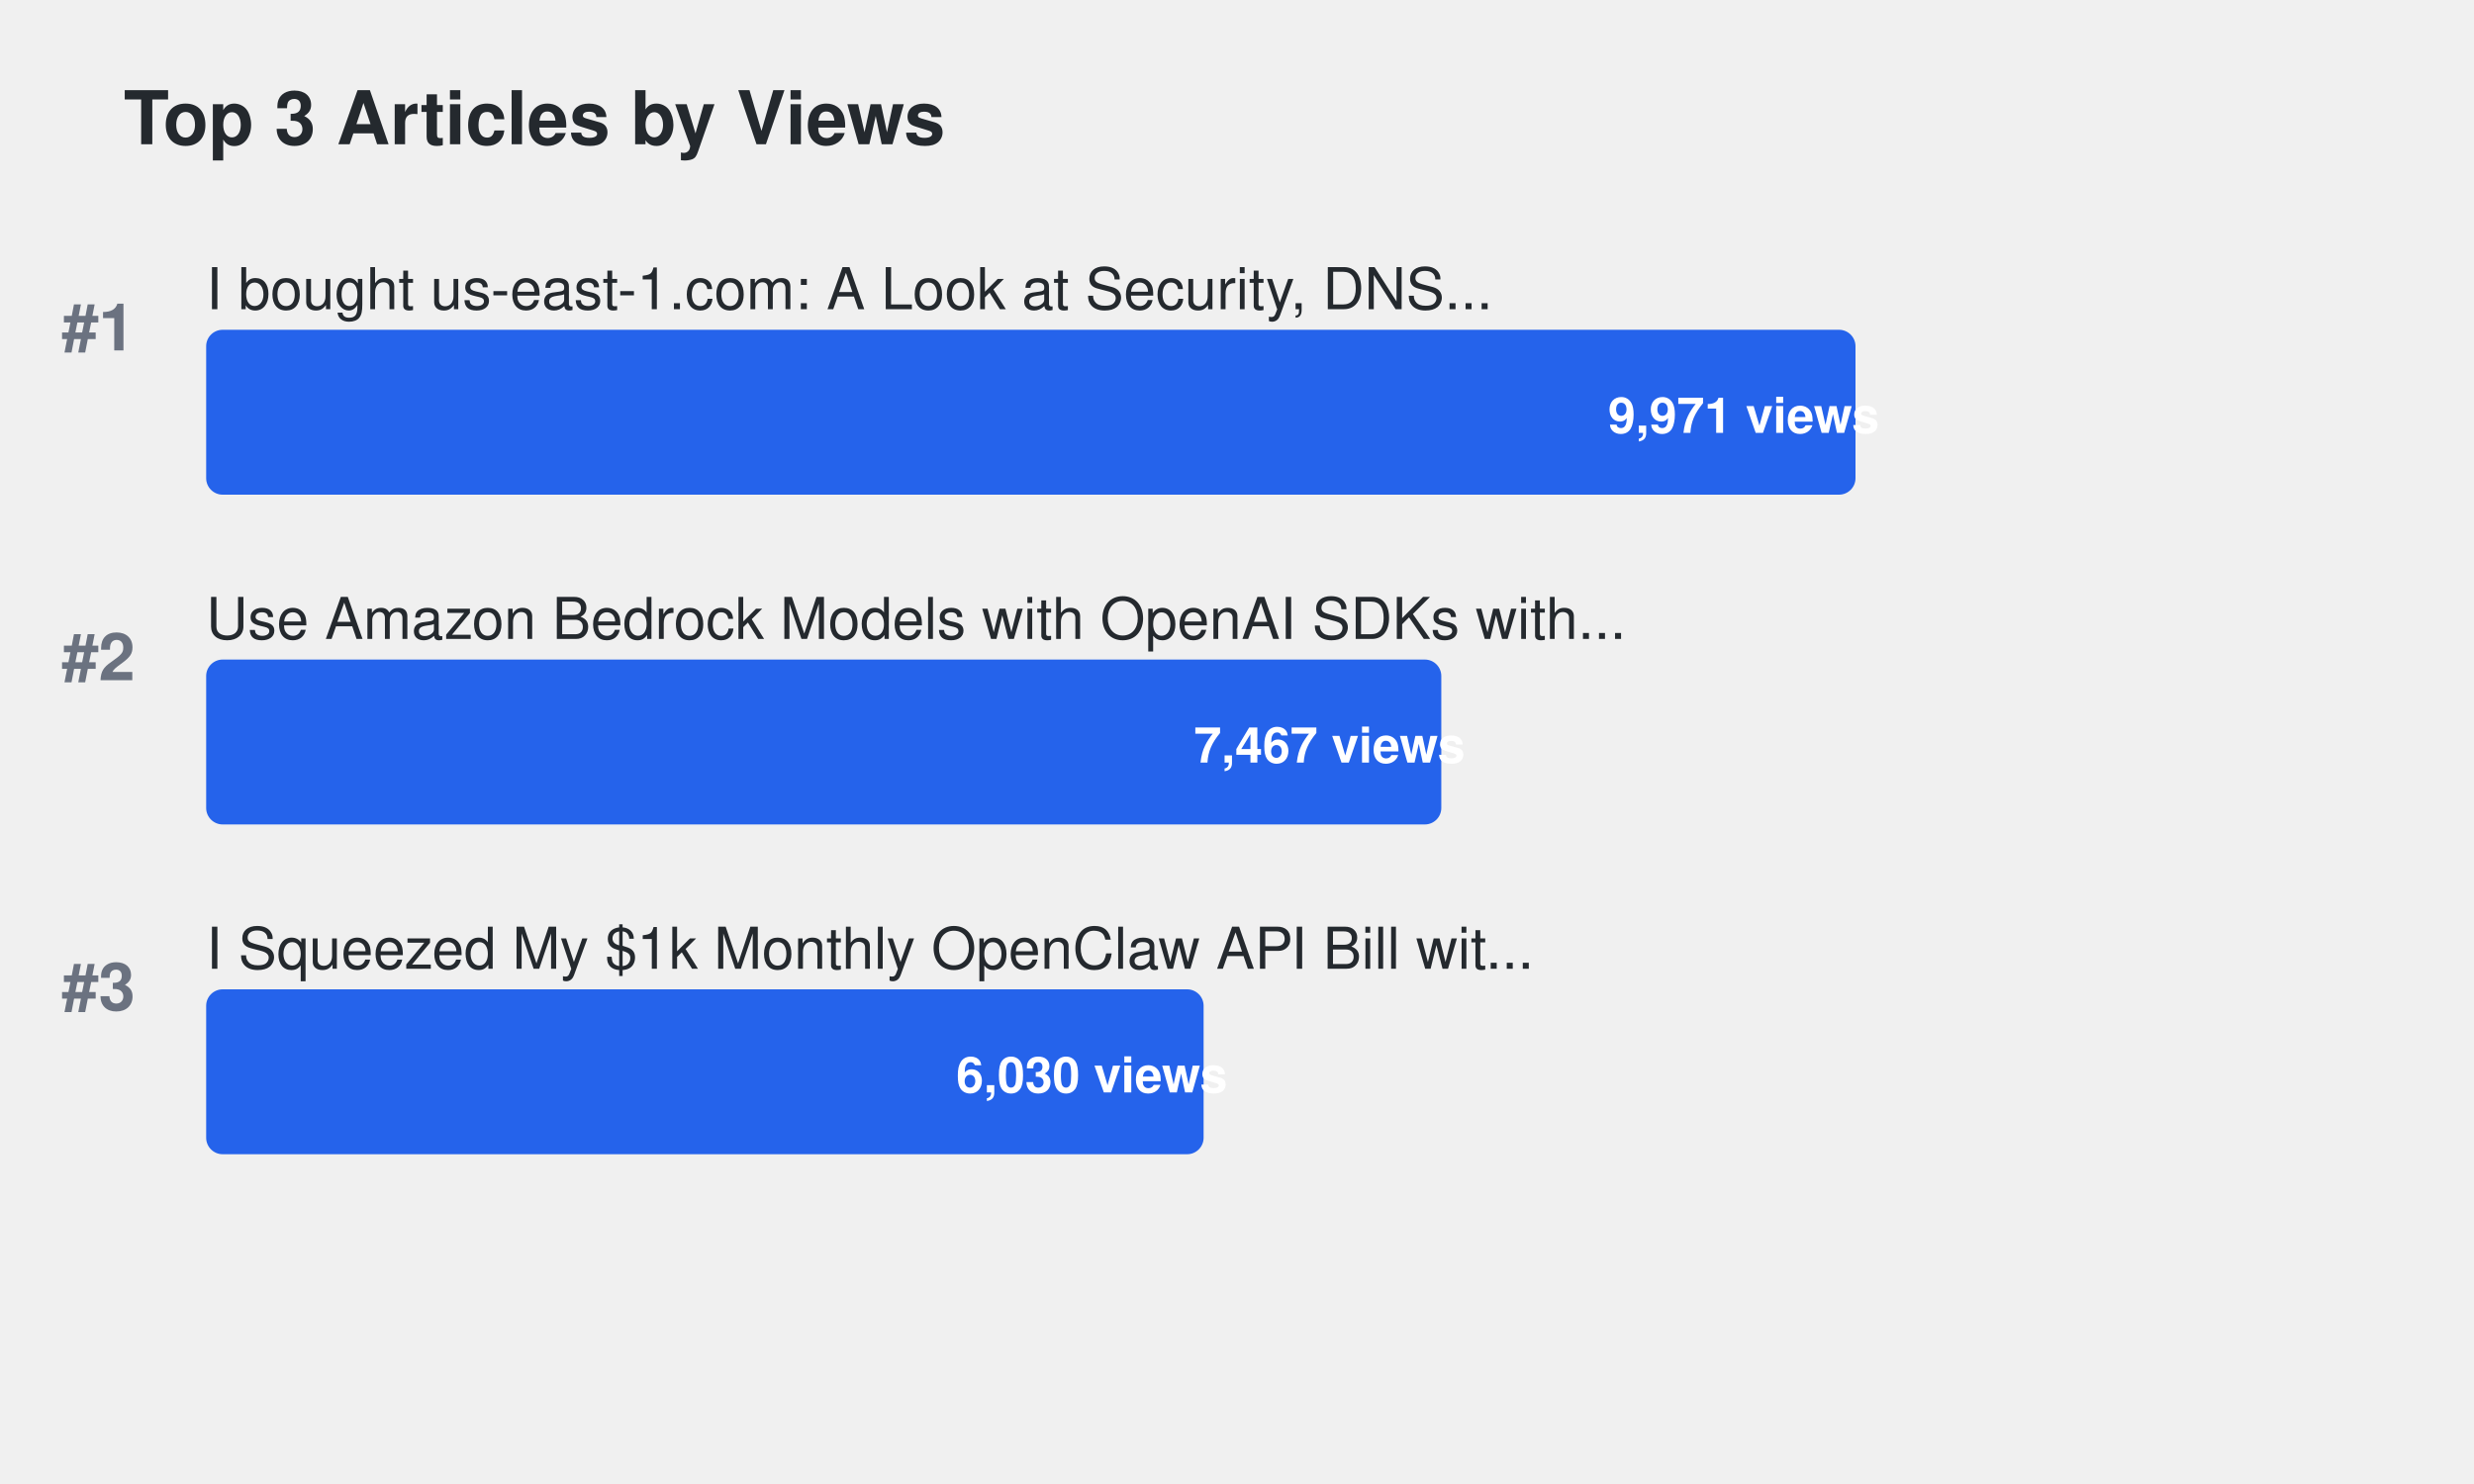
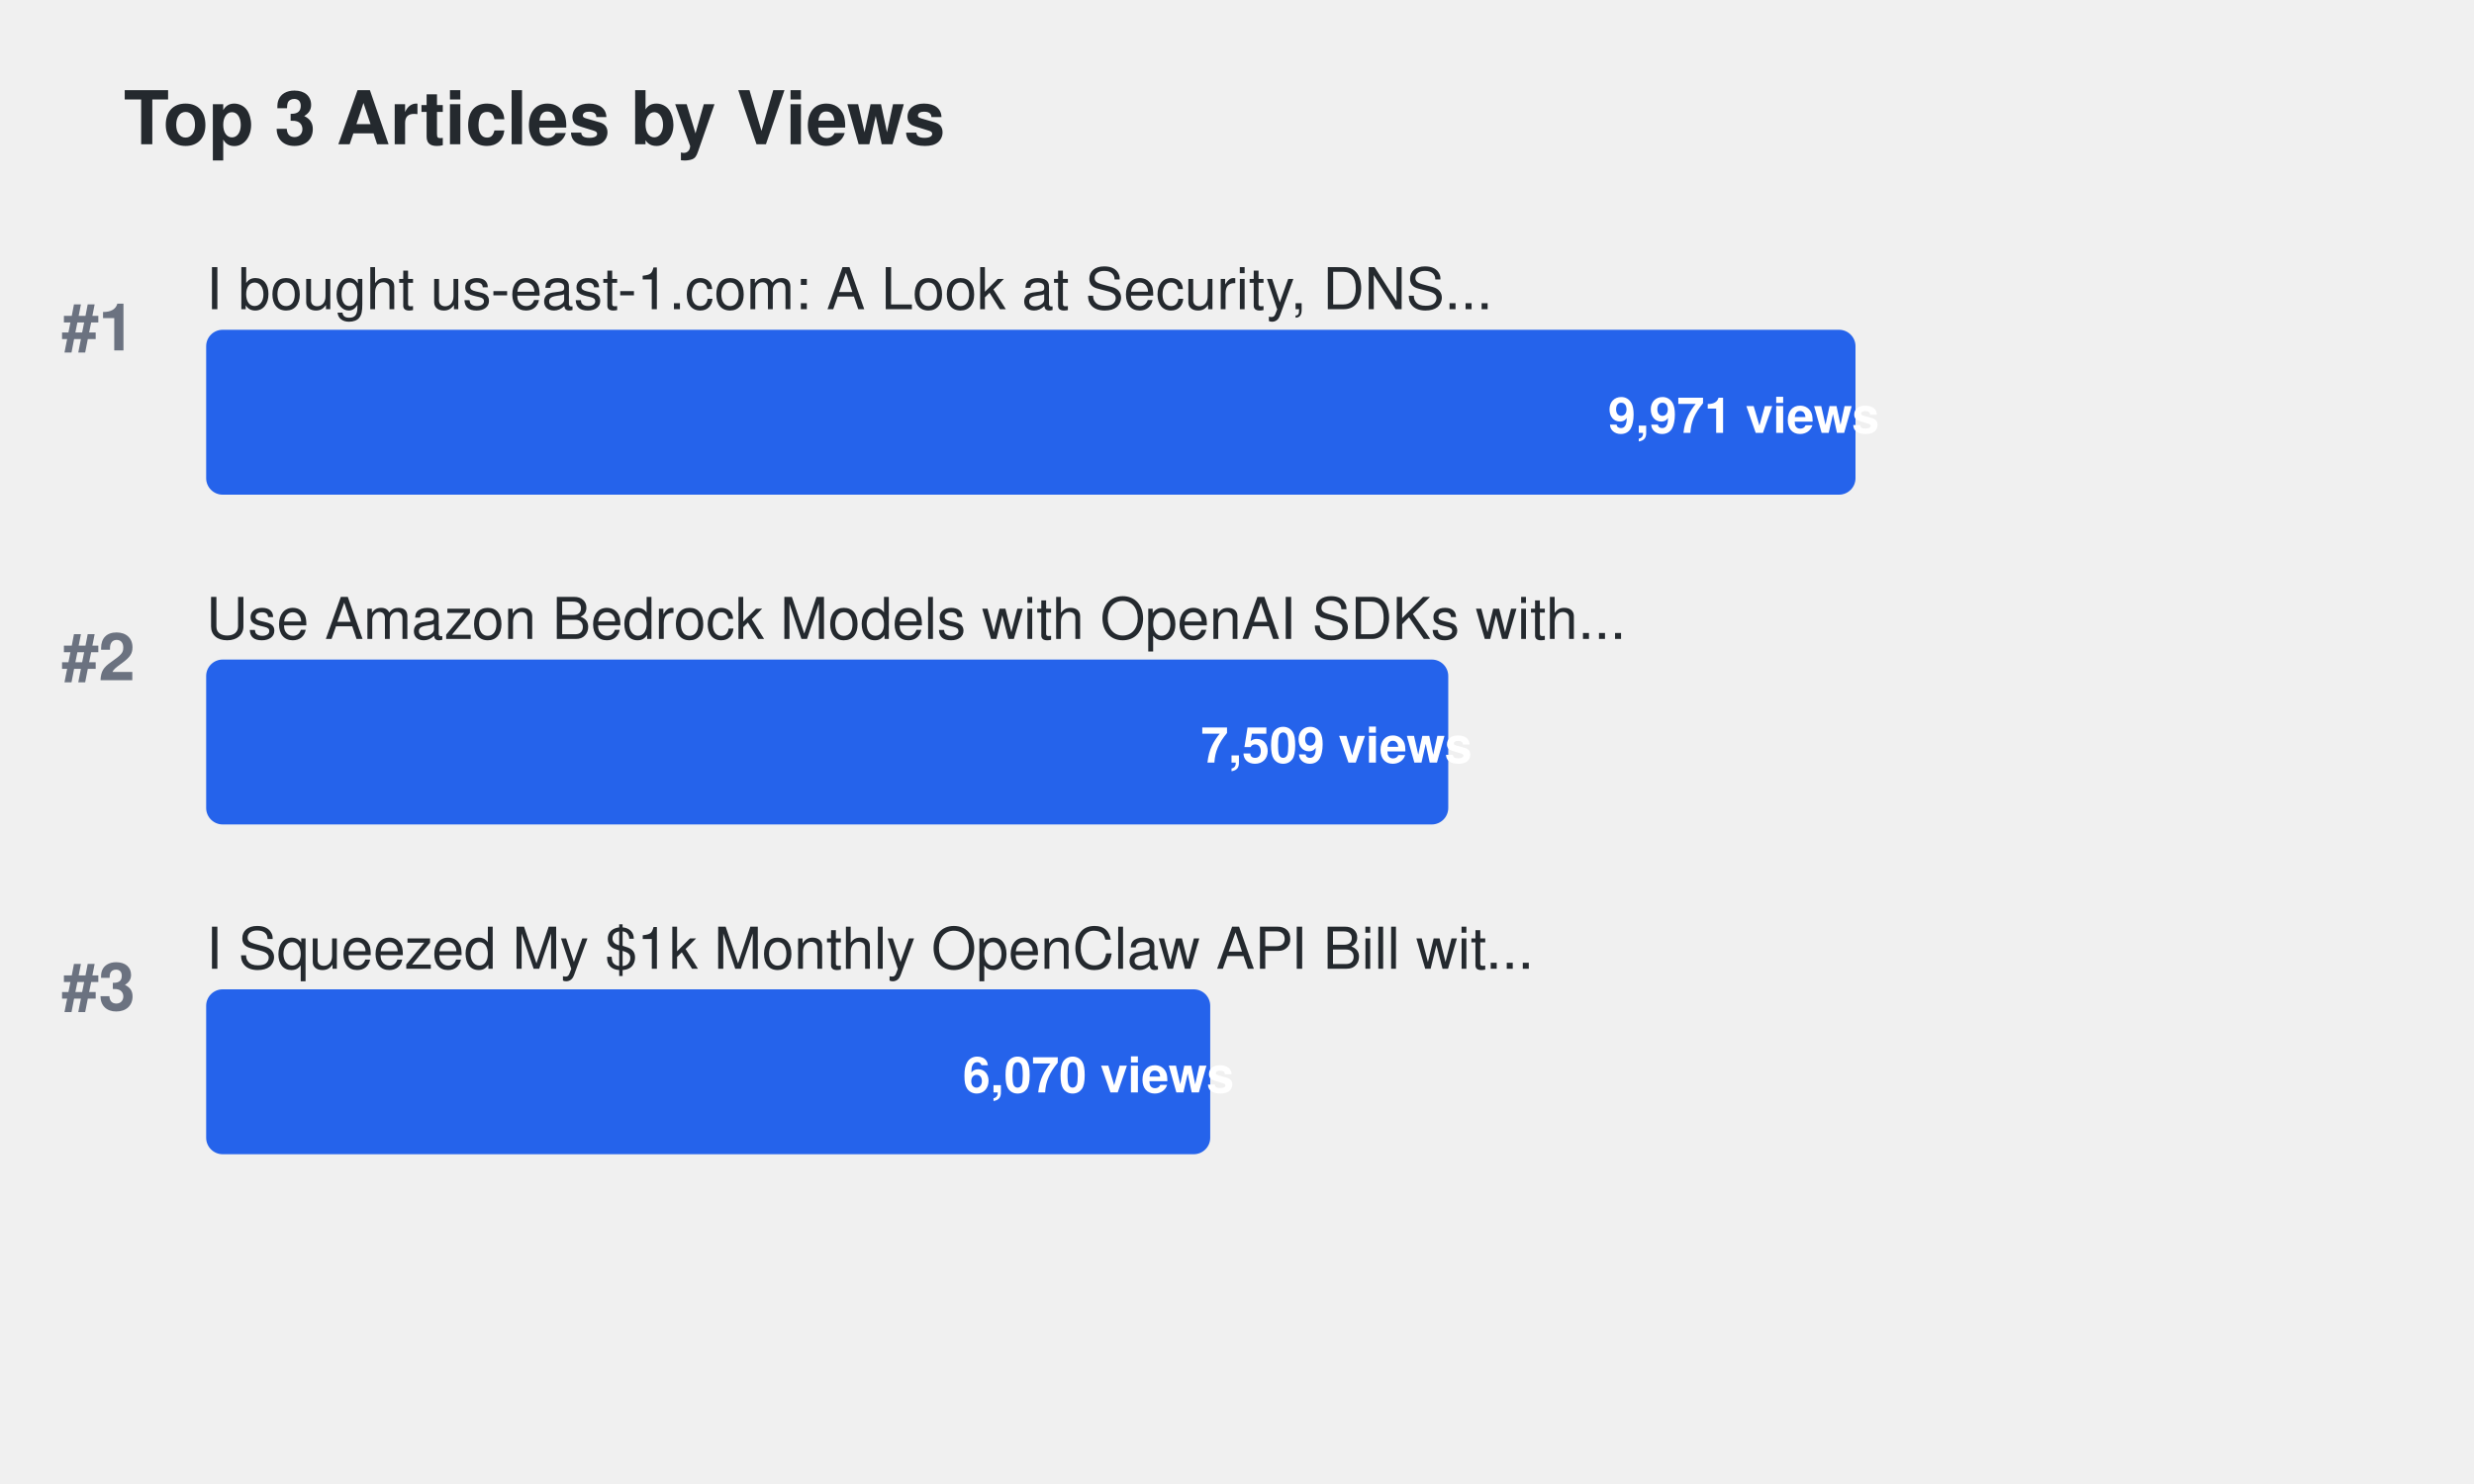
<svg xmlns="http://www.w3.org/2000/svg" width="600" height="360">
  <defs>
    <style>
.title { font-family: -apple-system, BlinkMacSystemFont, "Segoe UI", Helvetica, Arial, sans-serif; font-size: 18px; font-weight: 600; fill: #24292e; }
.article-title { font-family: -apple-system, BlinkMacSystemFont, "Segoe UI", Helvetica, Arial, sans-serif; font-size: 14px; font-weight: 500; fill: #24292e; }
.metric-value { font-family: -apple-system, BlinkMacSystemFont, "Segoe UI", Helvetica, Arial, sans-serif; font-size: 12px; font-weight: 600; fill: #ffffff; }
.rank { font-family: -apple-system, BlinkMacSystemFont, "Segoe UI", Helvetica, Arial, sans-serif; font-size: 16px; font-weight: 700; fill: #6b7280; }
.bar { rx: 4; ry: 4; }
.bar:hover { opacity: 0.8; cursor: pointer; }
a { text-decoration: none; }
a:hover .article-title { fill: #0969da; text-decoration: underline; }
a:hover .bar { opacity: 0.9; }
</style>
  </defs>
  <text x="30" y="35" class="title">Top 3 Articles by Views</text>
  <text x="15" y="85" class="rank">#1</text>
  <a href="https://dev.to/aws-builders/i-bought-us-east-1com-a-look-at-security-dns-traffic-and-protecting-aws-users-15ng" target="_blank">
    <text x="50" y="75" class="article-title">I bought us-east-1.com: A Look at Security, DNS...</text>
    <rect x="50" y="80" width="400.0" height="40" fill="#2563eb" class="bar">
</rect>
    <text x="390.0" y="105" class="metric-value" fill="#ffffff">9,971 views</text>
  </a>
  <text x="15" y="165" class="rank">#2</text>
  <a href="https://dev.to/aws-builders/use-amazon-bedrock-models-via-an-openai-api-compatible-serverless-endpoint-now-without-fixed-cost-5hf5" target="_blank">
    <text x="50" y="155" class="article-title">Use Amazon Bedrock Models with OpenAI SDKs with...</text>
-     <rect x="50" y="160" width="299.549" height="40" fill="#2563eb" class="bar">
+     <rect x="50" y="160" width="301.234" height="40" fill="#2563eb" class="bar">
</rect>
-     <text x="289.549" y="185" class="metric-value" fill="#ffffff">7,467 views</text>
+     <text x="291.234" y="185" class="metric-value" fill="#ffffff">7,509 views</text>
  </a>
  <text x="15" y="245" class="rank">#3</text>
  <a href="https://dev.to/aws-builders/i-squeezed-my-1k-monthly-openclaw-api-bill-with-20month-in-aws-credits-heres-the-exact-setup-3gj4" target="_blank">
    <text x="50" y="235" class="article-title">I Squeezed My $1k Monthly OpenClaw API Bill wit...</text>
-     <rect x="50" y="240" width="241.902" height="40" fill="#2563eb" class="bar">
+     <rect x="50" y="240" width="243.506" height="40" fill="#2563eb" class="bar">
</rect>
-     <text x="231.902" y="265" class="metric-value" fill="#ffffff">6,030 views</text>
+     <text x="233.506" y="265" class="metric-value" fill="#ffffff">6,070 views</text>
  </a>
</svg>
